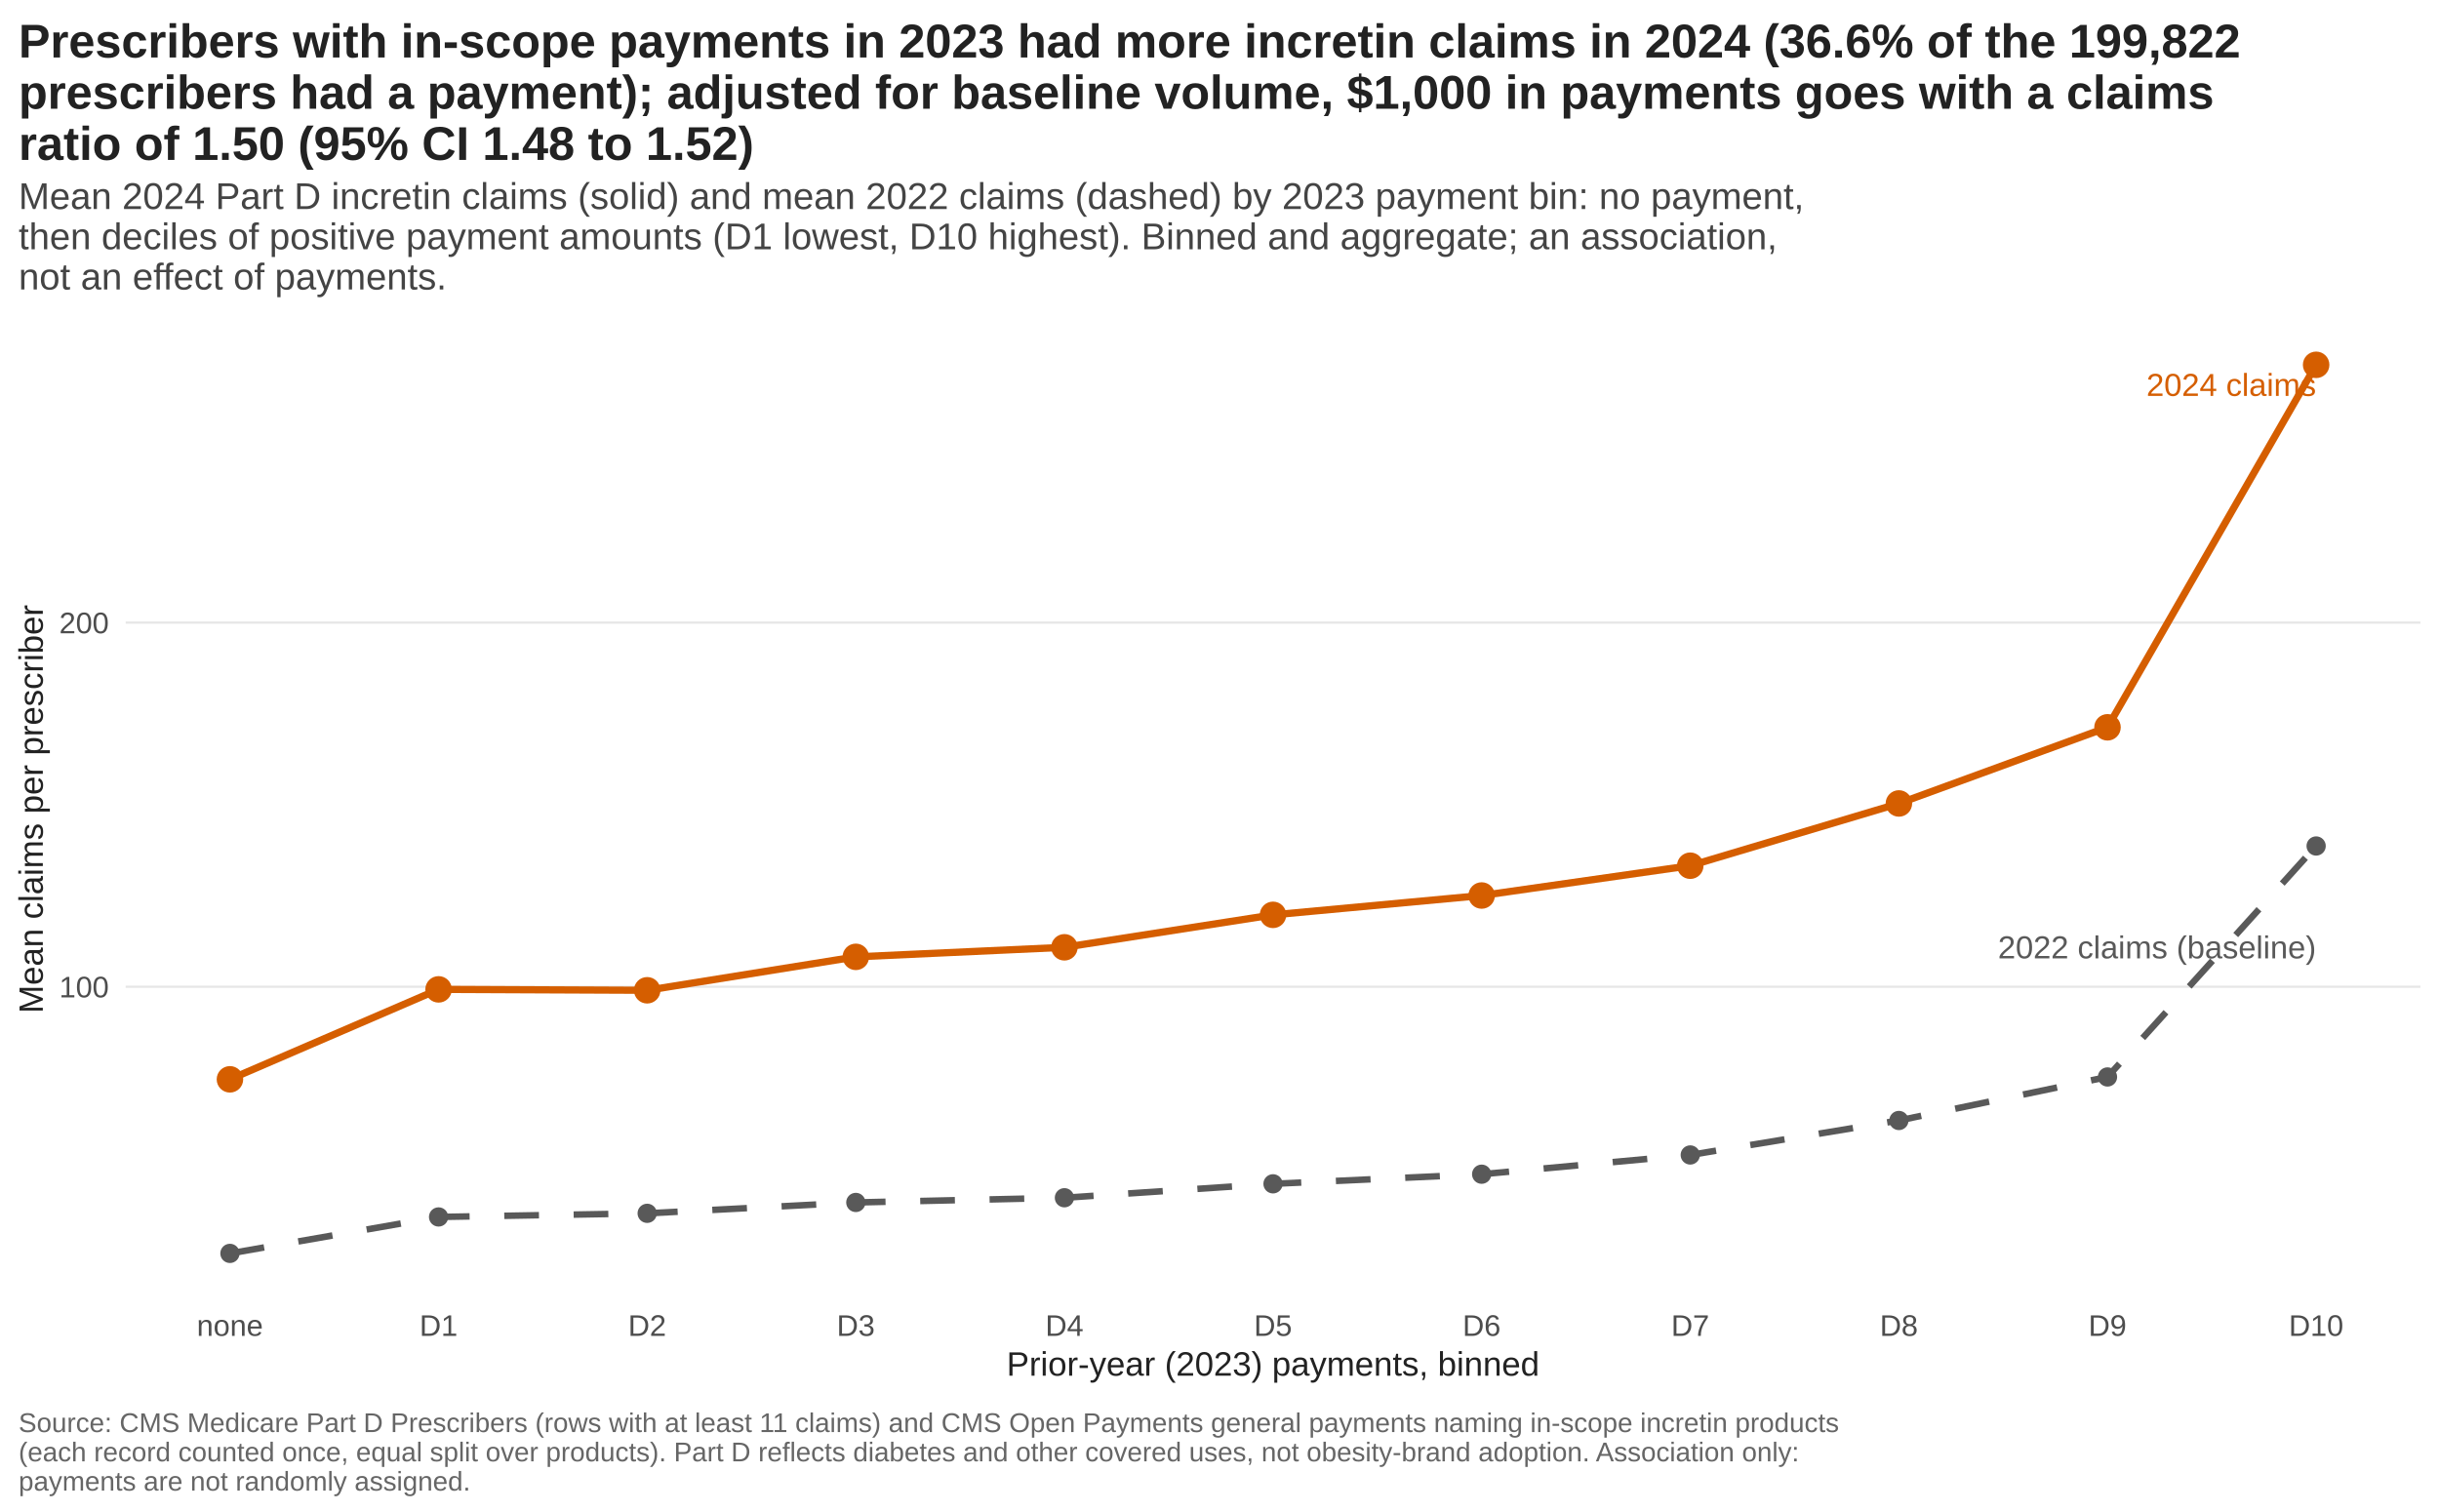
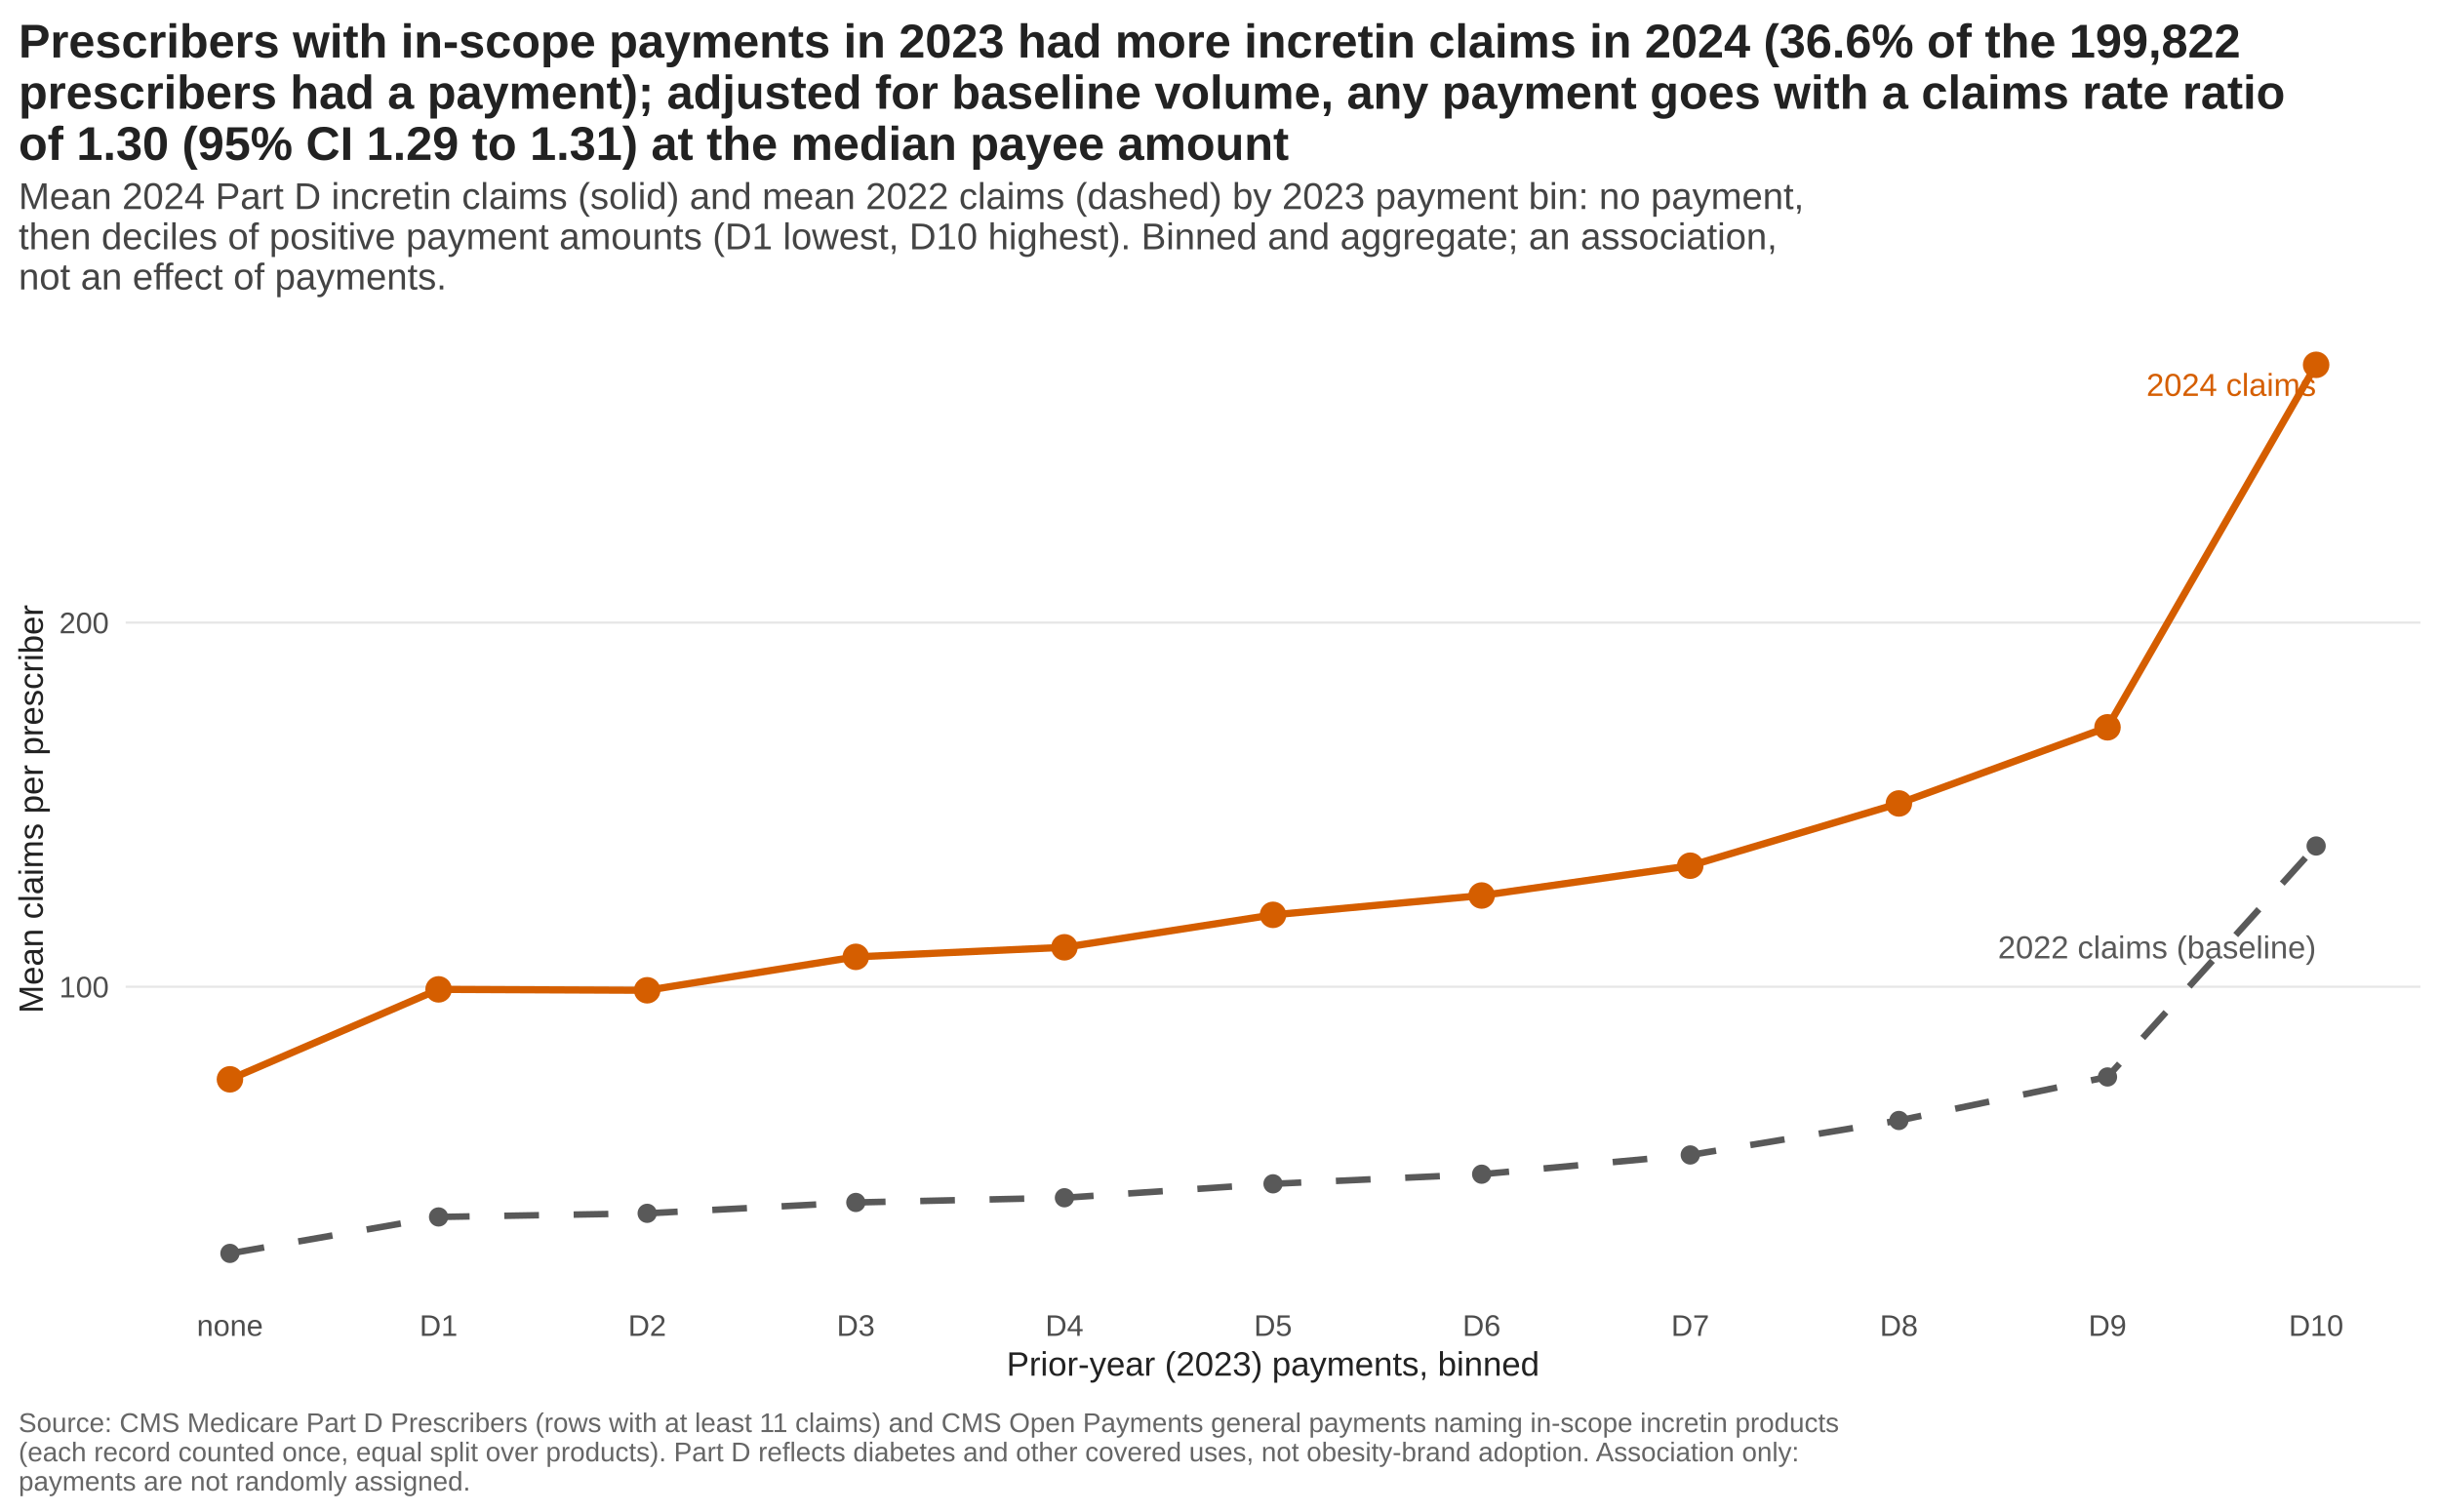
<svg xmlns="http://www.w3.org/2000/svg" width="720.00pt" height="446.40pt" viewBox="0 0 720.00 446.40">
  <g class="svglite">
    <defs>
      <style type="text/css">
    .svglite line, .svglite polyline, .svglite polygon, .svglite path, .svglite rect, .svglite circle {
      fill: none;
      stroke: #000000;
      stroke-linecap: round;
      stroke-linejoin: round;
      stroke-miterlimit: 10.00;
    }
    .svglite text {
      white-space: pre;
    }
    .svglite g.glyphgroup path {
      fill: inherit;
      stroke: none;
    }
  </style>
    </defs>
    <rect width="100%" height="100%" style="stroke: none; fill: #FFFFFF;" />
    <defs>
      <clipPath id="cpMC4wMHw3MjAuMDB8MC4wMHw0NDYuNDA=">
        <rect x="0.00" y="0.00" width="720.00" height="446.40" />
      </clipPath>
    </defs>
    <g clip-path="url(#cpMC4wMHw3MjAuMDB8MC4wMHw0NDYuNDA=)">
      <rect x="0.00" y="0.00" width="720.00" height="446.40" style="stroke-width: 1.07; stroke: none; fill: #FFFFFF;" />
    </g>
    <defs>
      <clipPath id="cpMzcuMDl8NzE0LjUyfDk0LjYwfDM4My4xNw==">
        <rect x="37.09" y="94.60" width="677.43" height="288.57" />
      </clipPath>
    </defs>
    <g clip-path="url(#cpMzcuMDl8NzE0LjUyfDk0LjYwfDM4My4xNw==)">
      <polyline points="37.09,291.32 714.52,291.32 " style="stroke-width: 0.64; stroke: #E6E6E6; stroke-linecap: butt;" />
      <polyline points="37.09,183.82 714.52,183.82 " style="stroke-width: 0.64; stroke: #E6E6E6; stroke-linecap: butt;" />
      <polyline points="67.88,318.66 129.47,292.10 191.05,292.37 252.64,282.50 314.22,279.68 375.80,270.10 437.39,264.39 498.97,255.59 560.56,237.21 622.14,214.73 683.73,107.71 " style="stroke-width: 2.13; stroke: #D55E00; stroke-linecap: butt;" />
      <circle cx="67.88" cy="318.66" r="3.56" style="stroke-width: 0.71; stroke: #D55E00; fill: #D55E00;" />
      <circle cx="129.47" cy="292.10" r="3.56" style="stroke-width: 0.71; stroke: #D55E00; fill: #D55E00;" />
      <circle cx="191.05" cy="292.37" r="3.56" style="stroke-width: 0.71; stroke: #D55E00; fill: #D55E00;" />
      <circle cx="252.64" cy="282.50" r="3.56" style="stroke-width: 0.71; stroke: #D55E00; fill: #D55E00;" />
      <circle cx="314.22" cy="279.68" r="3.56" style="stroke-width: 0.71; stroke: #D55E00; fill: #D55E00;" />
      <circle cx="375.80" cy="270.10" r="3.56" style="stroke-width: 0.71; stroke: #D55E00; fill: #D55E00;" />
      <circle cx="437.39" cy="264.39" r="3.56" style="stroke-width: 0.71; stroke: #D55E00; fill: #D55E00;" />
      <circle cx="498.97" cy="255.59" r="3.56" style="stroke-width: 0.71; stroke: #D55E00; fill: #D55E00;" />
      <circle cx="560.56" cy="237.21" r="3.56" style="stroke-width: 0.71; stroke: #D55E00; fill: #D55E00;" />
      <circle cx="622.14" cy="214.73" r="3.56" style="stroke-width: 0.71; stroke: #D55E00; fill: #D55E00;" />
      <circle cx="683.73" cy="107.71" r="3.56" style="stroke-width: 0.71; stroke: #D55E00; fill: #D55E00;" />
      <polyline points="67.88,370.05 129.47,359.29 191.05,358.22 252.64,355.01 314.22,353.62 375.80,349.51 437.39,346.67 498.97,340.99 560.56,330.81 622.14,317.96 683.73,249.77 " style="stroke-width: 1.92; stroke: #595959; stroke-dasharray: 10.24,10.24; stroke-linecap: butt;" />
      <circle cx="67.88" cy="370.05" r="2.49" style="stroke-width: 0.71; stroke: #595959; fill: #595959;" />
      <circle cx="129.47" cy="359.29" r="2.49" style="stroke-width: 0.71; stroke: #595959; fill: #595959;" />
      <circle cx="191.05" cy="358.22" r="2.49" style="stroke-width: 0.71; stroke: #595959; fill: #595959;" />
      <circle cx="252.64" cy="355.01" r="2.49" style="stroke-width: 0.71; stroke: #595959; fill: #595959;" />
      <circle cx="314.22" cy="353.62" r="2.49" style="stroke-width: 0.71; stroke: #595959; fill: #595959;" />
      <circle cx="375.80" cy="349.51" r="2.49" style="stroke-width: 0.71; stroke: #595959; fill: #595959;" />
      <circle cx="437.39" cy="346.67" r="2.49" style="stroke-width: 0.71; stroke: #595959; fill: #595959;" />
      <circle cx="498.97" cy="340.99" r="2.49" style="stroke-width: 0.71; stroke: #595959; fill: #595959;" />
      <circle cx="560.56" cy="330.81" r="2.49" style="stroke-width: 0.71; stroke: #595959; fill: #595959;" />
      <circle cx="622.14" cy="317.96" r="2.49" style="stroke-width: 0.71; stroke: #595959; fill: #595959;" />
      <circle cx="683.73" cy="249.77" r="2.49" style="stroke-width: 0.71; stroke: #595959; fill: #595959;" />
      <text x="683.73" y="116.89" text-anchor="end" style="font-size: 9.39px;fill: #D55E00; font-family: &quot;Arial&quot;;" textLength="50.05px" lengthAdjust="spacingAndGlyphs">2024 claims</text>
      <text x="683.73" y="282.94" text-anchor="end" style="font-size: 9.39px;fill: #595959; font-family: &quot;Arial&quot;;" textLength="93.84px" lengthAdjust="spacingAndGlyphs">2022 claims (baseline)</text>
    </g>
    <g clip-path="url(#cpMC4wMHw3MjAuMDB8MC4wMHw0NDYuNDA=)">
      <text x="32.16" y="294.47" text-anchor="end" style="font-size: 8.80px;fill: #4D4D4D; font-family: &quot;Arial&quot;;" textLength="14.67px" lengthAdjust="spacingAndGlyphs">100</text>
      <text x="32.16" y="186.97" text-anchor="end" style="font-size: 8.80px;fill: #4D4D4D; font-family: &quot;Arial&quot;;" textLength="14.67px" lengthAdjust="spacingAndGlyphs">200</text>
      <text x="67.88" y="394.40" text-anchor="middle" style="font-size: 8.80px;fill: #4D4D4D; font-family: &quot;Arial&quot;;" textLength="19.56px" lengthAdjust="spacingAndGlyphs">none</text>
      <text x="129.47" y="394.40" text-anchor="middle" style="font-size: 8.80px;fill: #4D4D4D; font-family: &quot;Arial&quot;;" textLength="11.25px" lengthAdjust="spacingAndGlyphs">D1</text>
      <text x="191.05" y="394.40" text-anchor="middle" style="font-size: 8.80px;fill: #4D4D4D; font-family: &quot;Arial&quot;;" textLength="11.25px" lengthAdjust="spacingAndGlyphs">D2</text>
      <text x="252.64" y="394.40" text-anchor="middle" style="font-size: 8.80px;fill: #4D4D4D; font-family: &quot;Arial&quot;;" textLength="11.25px" lengthAdjust="spacingAndGlyphs">D3</text>
      <text x="314.22" y="394.40" text-anchor="middle" style="font-size: 8.80px;fill: #4D4D4D; font-family: &quot;Arial&quot;;" textLength="11.25px" lengthAdjust="spacingAndGlyphs">D4</text>
      <text x="375.80" y="394.40" text-anchor="middle" style="font-size: 8.80px;fill: #4D4D4D; font-family: &quot;Arial&quot;;" textLength="11.25px" lengthAdjust="spacingAndGlyphs">D5</text>
      <text x="437.39" y="394.40" text-anchor="middle" style="font-size: 8.80px;fill: #4D4D4D; font-family: &quot;Arial&quot;;" textLength="11.25px" lengthAdjust="spacingAndGlyphs">D6</text>
      <text x="498.97" y="394.40" text-anchor="middle" style="font-size: 8.80px;fill: #4D4D4D; font-family: &quot;Arial&quot;;" textLength="11.25px" lengthAdjust="spacingAndGlyphs">D7</text>
      <text x="560.56" y="394.40" text-anchor="middle" style="font-size: 8.80px;fill: #4D4D4D; font-family: &quot;Arial&quot;;" textLength="11.25px" lengthAdjust="spacingAndGlyphs">D8</text>
      <text x="622.14" y="394.40" text-anchor="middle" style="font-size: 8.80px;fill: #4D4D4D; font-family: &quot;Arial&quot;;" textLength="11.25px" lengthAdjust="spacingAndGlyphs">D9</text>
      <text x="683.73" y="394.40" text-anchor="middle" style="font-size: 8.80px;fill: #4D4D4D; font-family: &quot;Arial&quot;;" textLength="16.14px" lengthAdjust="spacingAndGlyphs">D10</text>
      <text x="375.80" y="406.15" text-anchor="middle" style="font-size: 10.00px;fill: #222222; font-family: &quot;Arial&quot;;" textLength="157.31px" lengthAdjust="spacingAndGlyphs">Prior-year (2023) payments, binned</text>
      <text transform="translate(12.64,238.88) rotate(-90)" text-anchor="middle" style="font-size: 10.00px;fill: #222222; font-family: &quot;Arial&quot;;" textLength="120.59px" lengthAdjust="spacingAndGlyphs">Mean claims per prescriber</text>
      <text x="5.48" y="61.71" style="font-size: 11.00px;fill: #444444; font-family: &quot;Arial&quot;;" textLength="527.41px" lengthAdjust="spacingAndGlyphs">Mean 2024 Part D incretin claims (solid) and mean 2022 claims (dashed) by 2023 payment bin: no payment,</text>
      <text x="5.48" y="73.59" style="font-size: 11.00px;fill: #444444; font-family: &quot;Arial&quot;;" textLength="519.56px" lengthAdjust="spacingAndGlyphs">then deciles of positive payment amounts (D1 lowest, D10 highest). Binned and aggregate; an association,</text>
      <text x="5.48" y="85.47" style="font-size: 11.00px;fill: #444444; font-family: &quot;Arial&quot;;" textLength="126.52px" lengthAdjust="spacingAndGlyphs">not an effect of payments.</text>
      <text x="5.48" y="16.97" style="font-size: 14.00px; font-weight: bold;fill: #222222; font-family: &quot;Arial&quot;;" textLength="655.72px" lengthAdjust="spacingAndGlyphs">Prescribers with in-scope payments in 2023 had more incretin claims in 2024 (36.6% of the 199,822</text>
-       <text x="5.48" y="32.09" style="font-size: 14.00px; font-weight: bold;fill: #222222; font-family: &quot;Arial&quot;;" textLength="647.88px" lengthAdjust="spacingAndGlyphs">prescribers had a payment); adjusted for baseline volume, $1,000 in payments goes with a claims</text>
-       <text x="5.48" y="47.21" style="font-size: 14.00px; font-weight: bold;fill: #222222; font-family: &quot;Arial&quot;;" textLength="217.00px" lengthAdjust="spacingAndGlyphs">ratio of 1.50 (95% CI 1.48 to 1.52)</text>
+       <text x="5.48" y="32.09" style="font-size: 14.00px; font-weight: bold;fill: #222222; font-family: &quot;Arial&quot;;" textLength="668.86px" lengthAdjust="spacingAndGlyphs">prescribers had a payment); adjusted for baseline volume, any payment goes with a claims rate ratio</text>
+       <text x="5.48" y="47.21" style="font-size: 14.00px; font-weight: bold;fill: #222222; font-family: &quot;Arial&quot;;" textLength="374.86px" lengthAdjust="spacingAndGlyphs">of 1.30 (95% CI 1.29 to 1.31) at the median payee amount</text>
      <text x="5.48" y="422.80" style="font-size: 8.00px;fill: #666666; font-family: &quot;Arial&quot;;" textLength="537.75px" lengthAdjust="spacingAndGlyphs">Source: CMS Medicare Part D Prescribers (rows with at least 11 claims) and CMS Open Payments general payments naming in-scope incretin products</text>
      <text x="5.48" y="431.44" style="font-size: 8.00px;fill: #666666; font-family: &quot;Arial&quot;;" textLength="525.91px" lengthAdjust="spacingAndGlyphs">(each record counted once, equal split over products). Part D reflects diabetes and other covered uses, not obesity-brand adoption. Association only:</text>
      <text x="5.48" y="440.08" style="font-size: 8.00px;fill: #666666; font-family: &quot;Arial&quot;;" textLength="133.48px" lengthAdjust="spacingAndGlyphs">payments are not randomly assigned.</text>
    </g>
  </g>
</svg>
